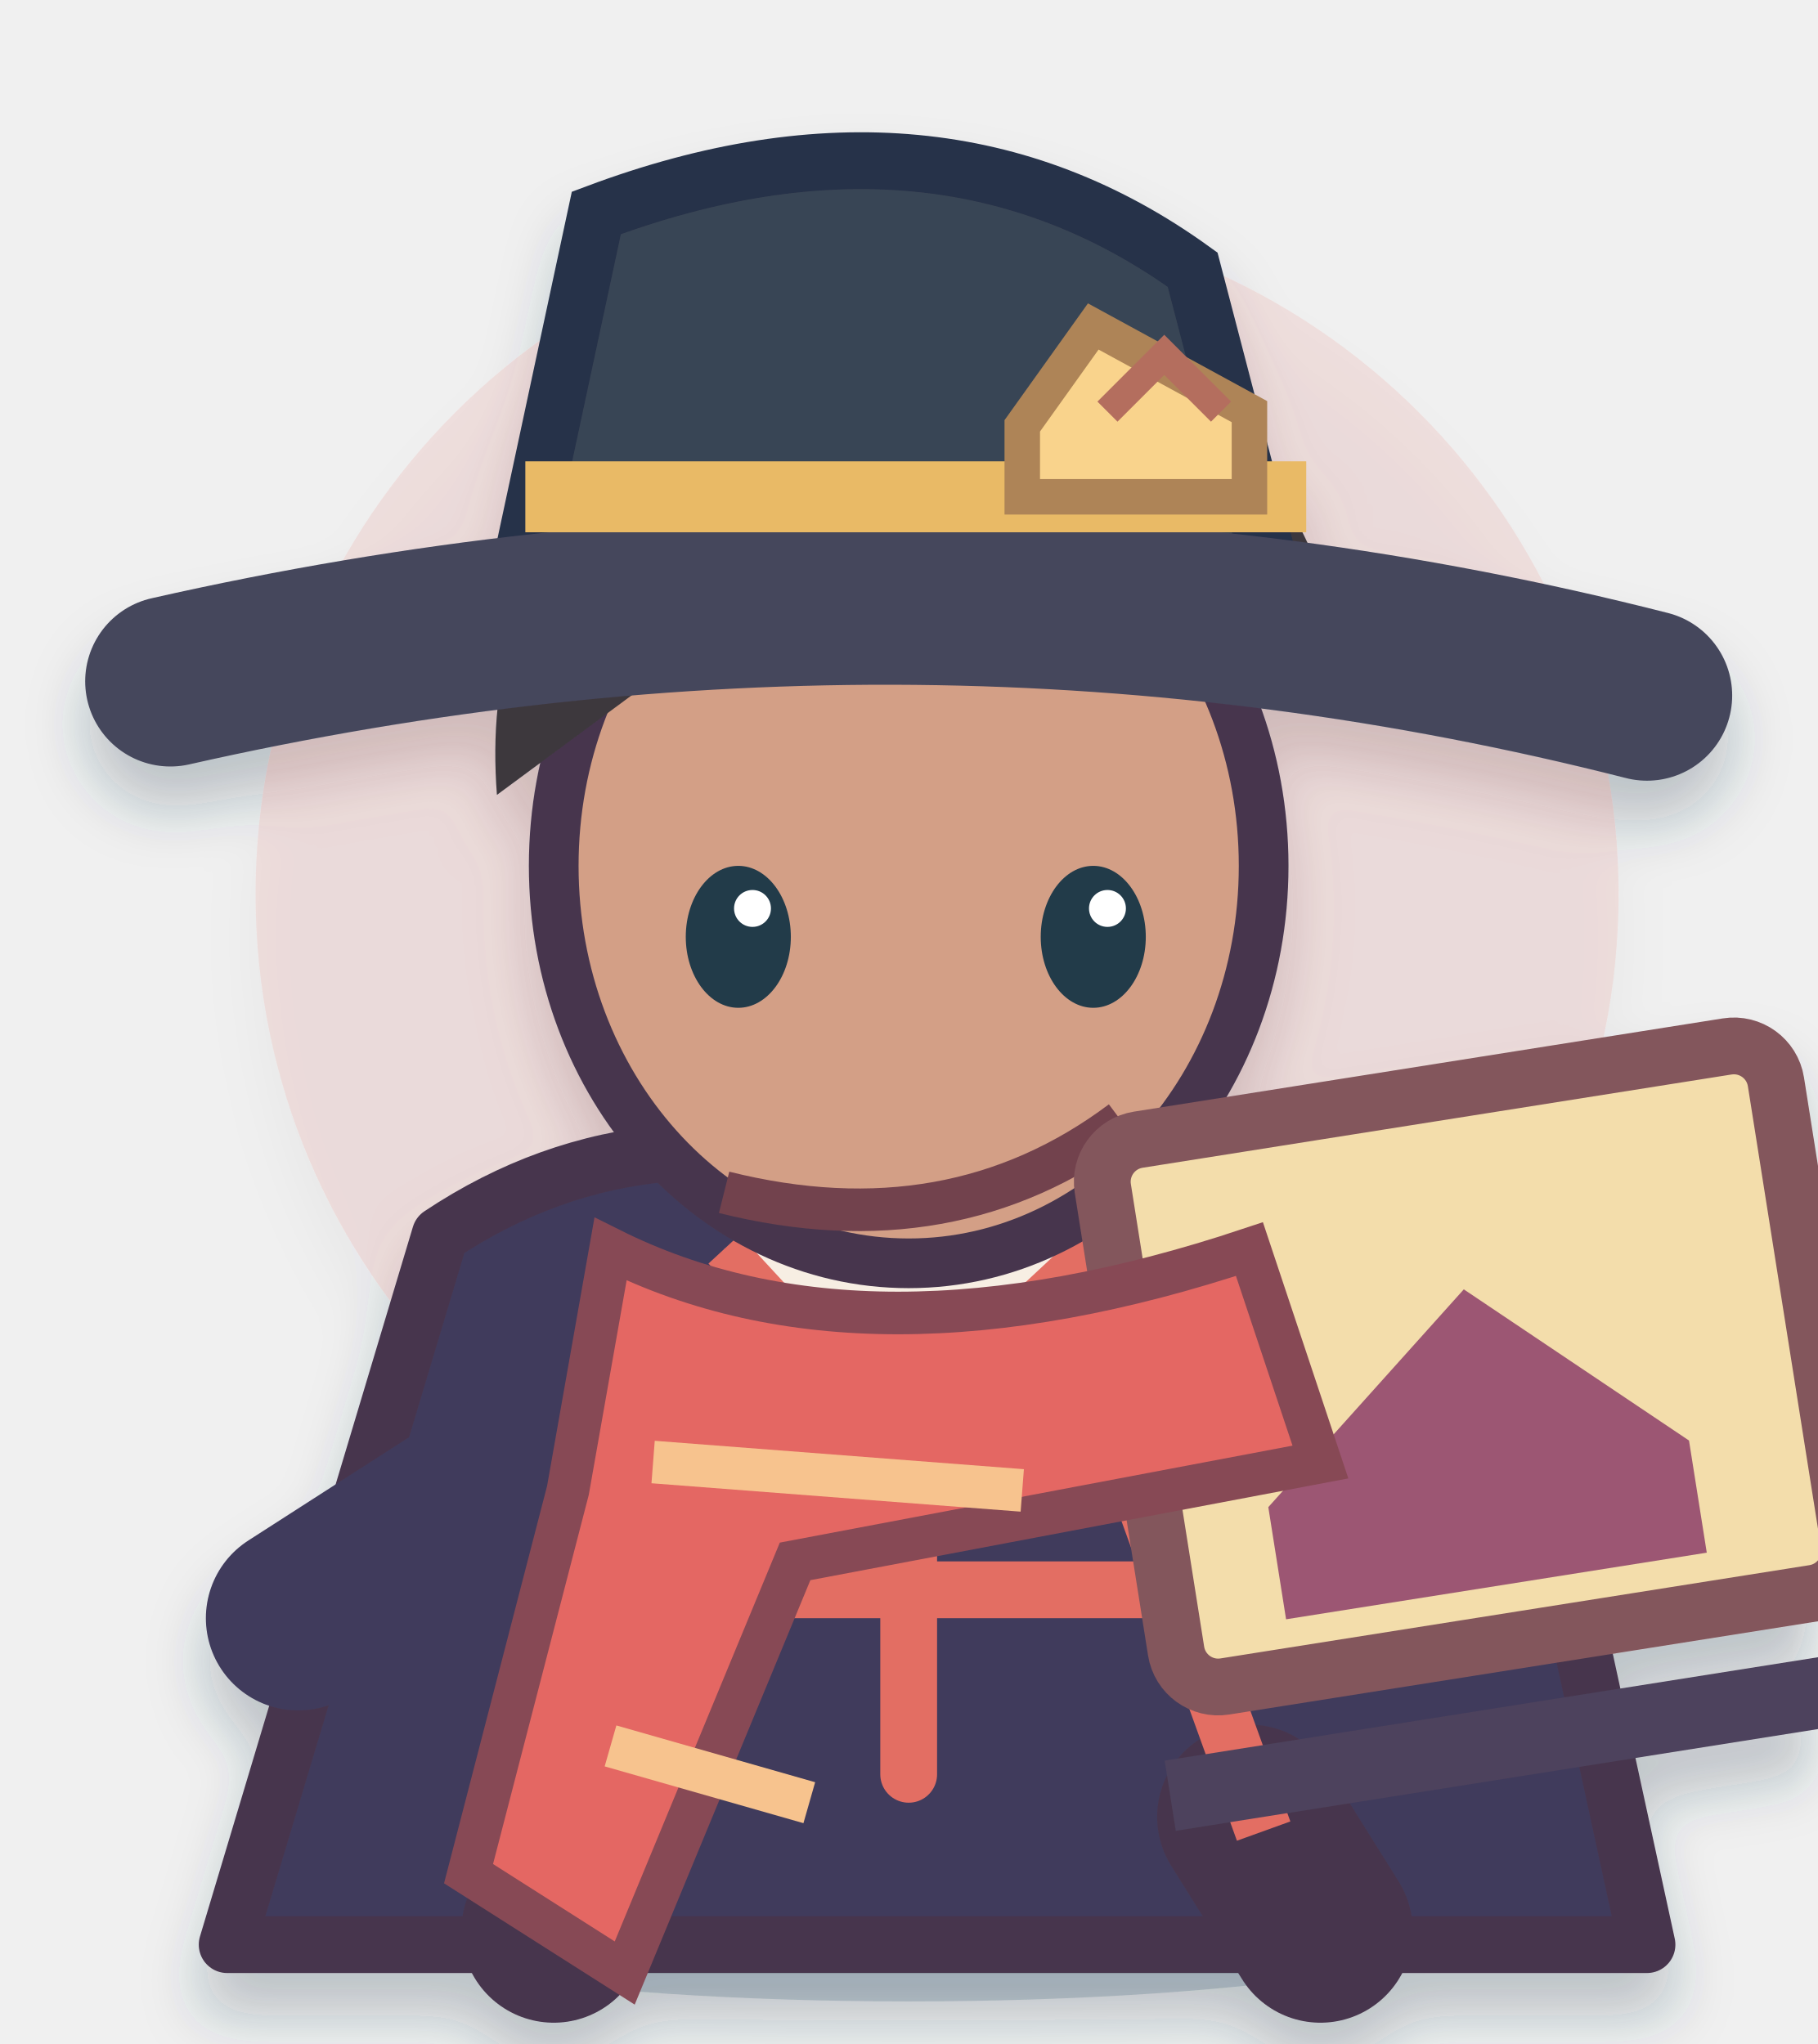
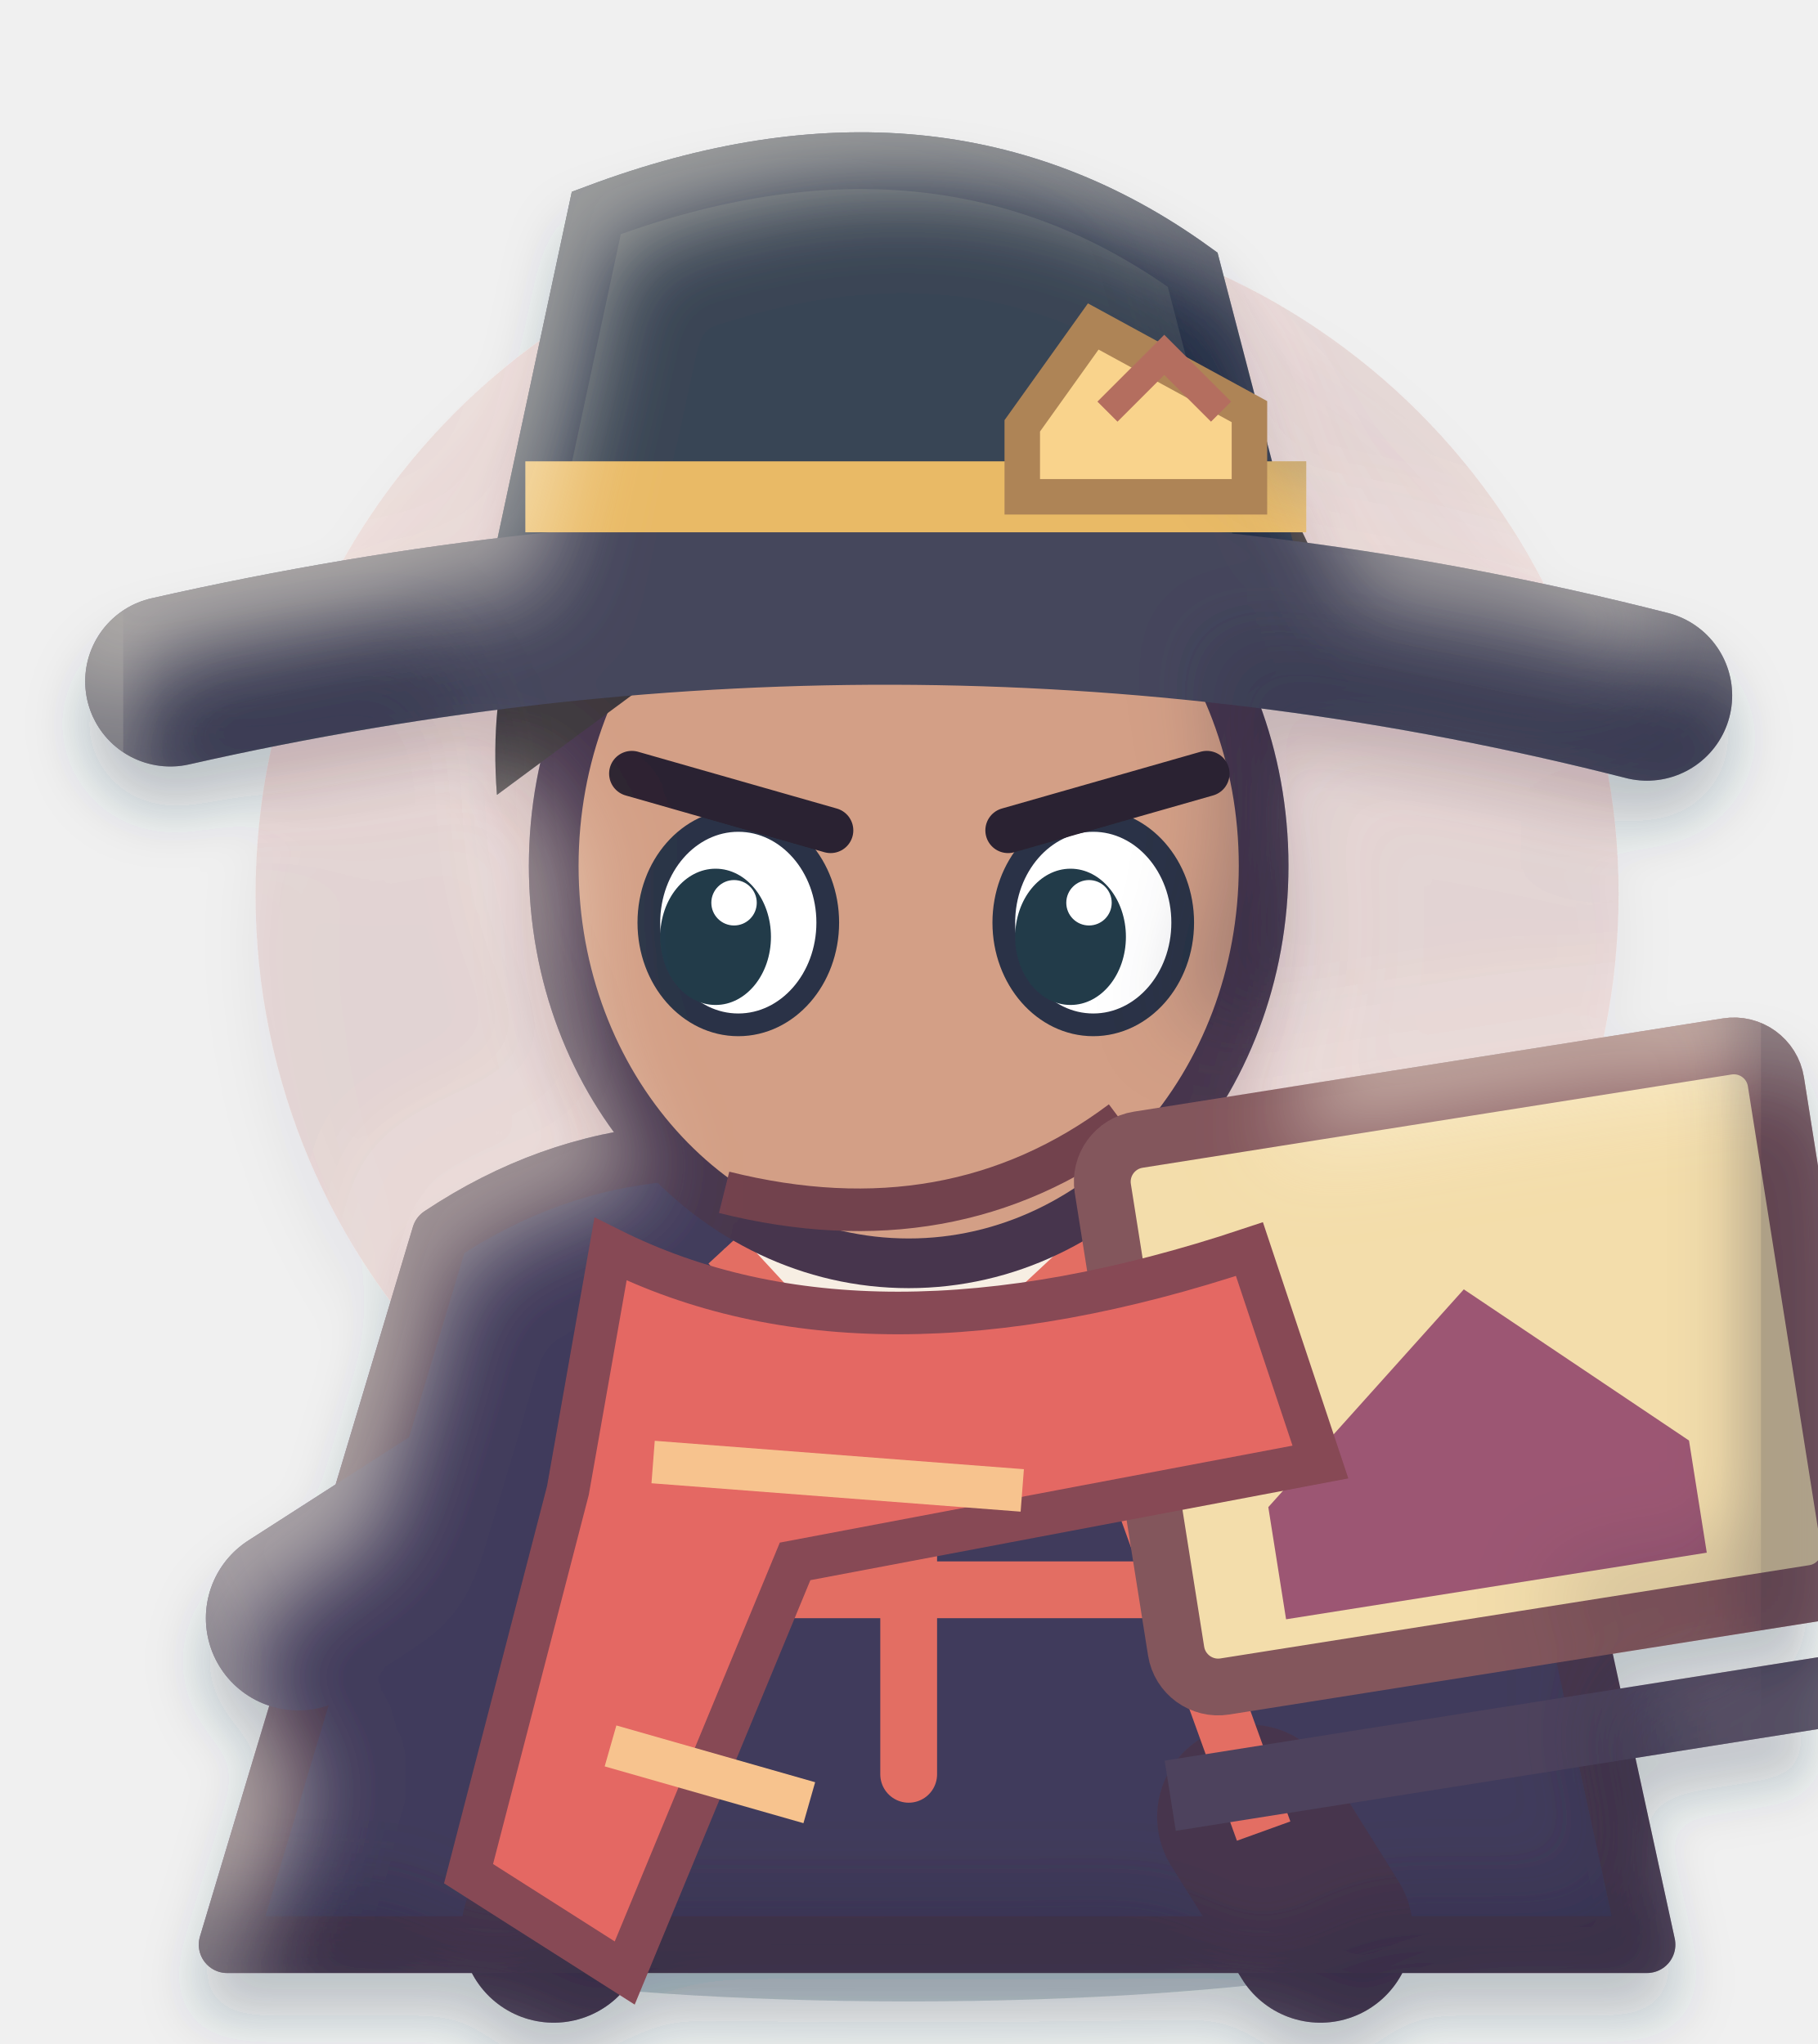
<svg xmlns="http://www.w3.org/2000/svg" viewBox="0 0 128 144" role="img" aria-labelledby="title-broker">
  <defs>
    <filter id="shadow" x="-25%" y="-25%" width="150%" height="150%">
      <feDropShadow dx="0" dy="3" stdDeviation="2" flood-color="#163950" flood-opacity=".25" />
    </filter>
+     <filter id="vol" x="-5%" y="-5%" width="110%" height="110%" color-interpolation-filters="sRGB">
+       <feGaussianBlur in="SourceAlpha" stdDeviation="3" result="b" />
+       <feOffset in="b" dx="3" dy="4" result="lo" />
+       <feComposite in="SourceAlpha" in2="lo" operator="out" result="rim" />
+       <feFlood flood-color="#fff8e4" flood-opacity=".55" />
+       <feComposite in2="rim" operator="in" result="light" />
+       <feOffset in="b" dx="-4" dy="-5" result="so" />
+       <feComposite in="SourceAlpha" in2="so" operator="out" result="edge" />
+       <feFlood flood-color="#1c1d3a" flood-opacity=".32" />
+       <feComposite in2="edge" operator="in" result="shade" />
+       <feMerge>
+         <feMergeNode in="SourceGraphic" />
+         <feMergeNode in="light" />
+         <feMergeNode in="shade" />
+       </feMerge>
+     </filter>
  </defs>
  <g filter="url(#shadow)">
-     <ellipse cx="64" cy="134" rx="44" ry="7" fill="#0d3e58" opacity=".18" />
-     <circle cx="66" cy="63" r="48" fill="#e36e64" opacity=".13" />
-     <path d="M16 137L31 87Q46 77 65 84Q91 79 106 91L116 137Z" fill="#413b5b" stroke="#47364e" stroke-width="4" stroke-linejoin="round" />
-     <path d="M35 105L21 114M96 104L110 91" stroke="#413b5b" stroke-width="13" stroke-linecap="round" />
-     <path d="M43 128L39 136M88 128L93 136" stroke="#47364e" stroke-width="13" stroke-linecap="round" />
-     <path d="M51 88L63 101 78 87" fill="#f7eee3" stroke="#e36e64" stroke-width="3" />
-     <path d="M64 98V125" stroke="#e36e64" stroke-width="4" stroke-linecap="round" />
-     <ellipse cx="64" cy="61" rx="25" ry="28" fill="#d39f86" stroke="#47364e" stroke-width="3.5" />
-     <path d="M35 56Q33 30 66 27Q89 21 95 47L58 39Z" fill="#3e383e" />
-     <ellipse cx="52" cy="66" rx="3.7" ry="5" fill="#223a4a" />
-     <ellipse cx="77" cy="66" rx="3.7" ry="5" fill="#223a4a" />
-     <circle cx="53" cy="64" r="1.3" fill="#fff" />
-     <circle cx="78" cy="64" r="1.3" fill="#fff" />
-     <path d="M51 84Q67 88 79 79" fill="none" stroke="#72424e" stroke-width="3" />
-     <path d="M53 93L44 129M76 93L89 129M46 112H90" stroke="#e36e64" stroke-width="4" fill="none" />
-     <path d="M36 43L42 15Q66 6 84 19L90 42Z" fill="#394454" stroke="#253048" stroke-width="4" />
-     <path d="M12 48Q65 36 116 49" fill="none" stroke="#45465c" stroke-width="12" stroke-linecap="round" />
-     <path d="M37 35H92" stroke="#e9ba66" stroke-width="5" />
-     <g transform="translate(103 103) rotate(-9)">
-       <rect x="-22" y="-26" width="48" height="39" rx="3" fill="#f3ddab" stroke="#83565c" stroke-width="4" />
-       <path d="M-14 1L2-12 16 1V9H-14Z" fill="#9c5773" />
-       <path d="M-24 20H26" stroke="#4e435d" stroke-width="5" />
+     <g filter="url(#vol)">
+       <ellipse cx="64" cy="134" rx="44" ry="7" fill="#0d3e58" opacity=".18" />
+       <circle cx="66" cy="63" r="48" fill="#e36e64" opacity=".13" />
+       <path d="M16 137L31 87Q46 77 65 84Q91 79 106 91L116 137Z" fill="#413b5b" stroke="#47364e" stroke-width="4" stroke-linejoin="round" />
+       <path d="M35 105L21 114M96 104L110 91" stroke="#413b5b" stroke-width="13" stroke-linecap="round" />
+       <path d="M43 128L39 136M88 128L93 136" stroke="#47364e" stroke-width="13" stroke-linecap="round" />
+       <path d="M51 88L63 101 78 87" fill="#f7eee3" stroke="#e36e64" stroke-width="3" />
+       <path d="M64 98V125" stroke="#e36e64" stroke-width="4" stroke-linecap="round" />
+       <ellipse cx="64" cy="61" rx="25" ry="28" fill="#d39f86" stroke="#47364e" stroke-width="3.5" />
+       <path d="M35 56Q33 30 66 27Q89 21 95 47L58 39Z" fill="#3e383e" />
+       <ellipse cx="52" cy="65" rx="6.3" ry="7.2" fill="#fff" stroke="#2a3346" stroke-width="1.6" />
+       <ellipse cx="50.4" cy="66" rx="3.9" ry="4.8" fill="#223a4a" />
+       <circle cx="51.7" cy="63.6" r="1.6" fill="#fff" />
+       <ellipse cx="77" cy="65" rx="6.3" ry="7.2" fill="#fff" stroke="#2a3346" stroke-width="1.6" />
+       <ellipse cx="75.4" cy="66" rx="3.9" ry="4.8" fill="#223a4a" />
+       <circle cx="76.7" cy="63.6" r="1.6" fill="#fff" />
+       <path d="M44.5 54.5L58.5 58.5M85 54.5L71 58.5" fill="none" stroke="#2c2230" stroke-width="3.2" stroke-linecap="round" />
+       <path d="M51 84Q67 88 79 79" fill="none" stroke="#72424e" stroke-width="3" />
+       <path d="M53 93L44 129M76 93L89 129M46 112H90" stroke="#e36e64" stroke-width="4" fill="none" />
+       <path d="M36 43L42 15Q66 6 84 19L90 42Z" fill="#394454" stroke="#253048" stroke-width="4" />
+       <path d="M12 48Q65 36 116 49" fill="none" stroke="#45465c" stroke-width="12" stroke-linecap="round" />
+       <path d="M37 35H92" stroke="#e9ba66" stroke-width="5" />
+       <g transform="translate(103 103) rotate(-9)">
+         <rect x="-22" y="-26" width="48" height="39" rx="3" fill="#f3ddab" stroke="#83565c" stroke-width="4" />
+         <path d="M-14 1L2-12 16 1V9H-14Z" fill="#9c5773" />
+         <path d="M-24 20H26" stroke="#4e435d" stroke-width="5" />
+       </g>
+     </g>
+     <g aria-label="Рієлторський шалик">
+       <path d="M43 88Q61 97 88 88L93 103 56 110 44 139 33 132 40 105Z" fill="#e46763" stroke="#874955" stroke-width="3" />
+       <path d="M46 103L72 105M43 123L57 127" stroke="#f7c38e" stroke-width="3" />
+       <path d="M72 30L77 23 88 29 88 35H72Z" fill="#f9d38c" stroke="#ae8457" stroke-width="2.5" />
+       <path d="M78 29L82 25 86 29" fill="none" stroke="#b46e5e" stroke-width="2" />
    </g>
  </g>
-   <g aria-label="Рієлторський шалик">
-     <path d="M43 88Q61 97 88 88L93 103 56 110 44 139 33 132 40 105Z" fill="#e46763" stroke="#874955" stroke-width="3" />
-     <path d="M46 103L72 105M43 123L57 127" stroke="#f7c38e" stroke-width="3" />
-     <path d="M72 30L77 23 88 29 88 35H72Z" fill="#f9d38c" stroke="#ae8457" stroke-width="2.5" />
-     <path d="M78 29L82 25 86 29" fill="none" stroke="#b46e5e" stroke-width="2" />
-   </g>
</svg>
